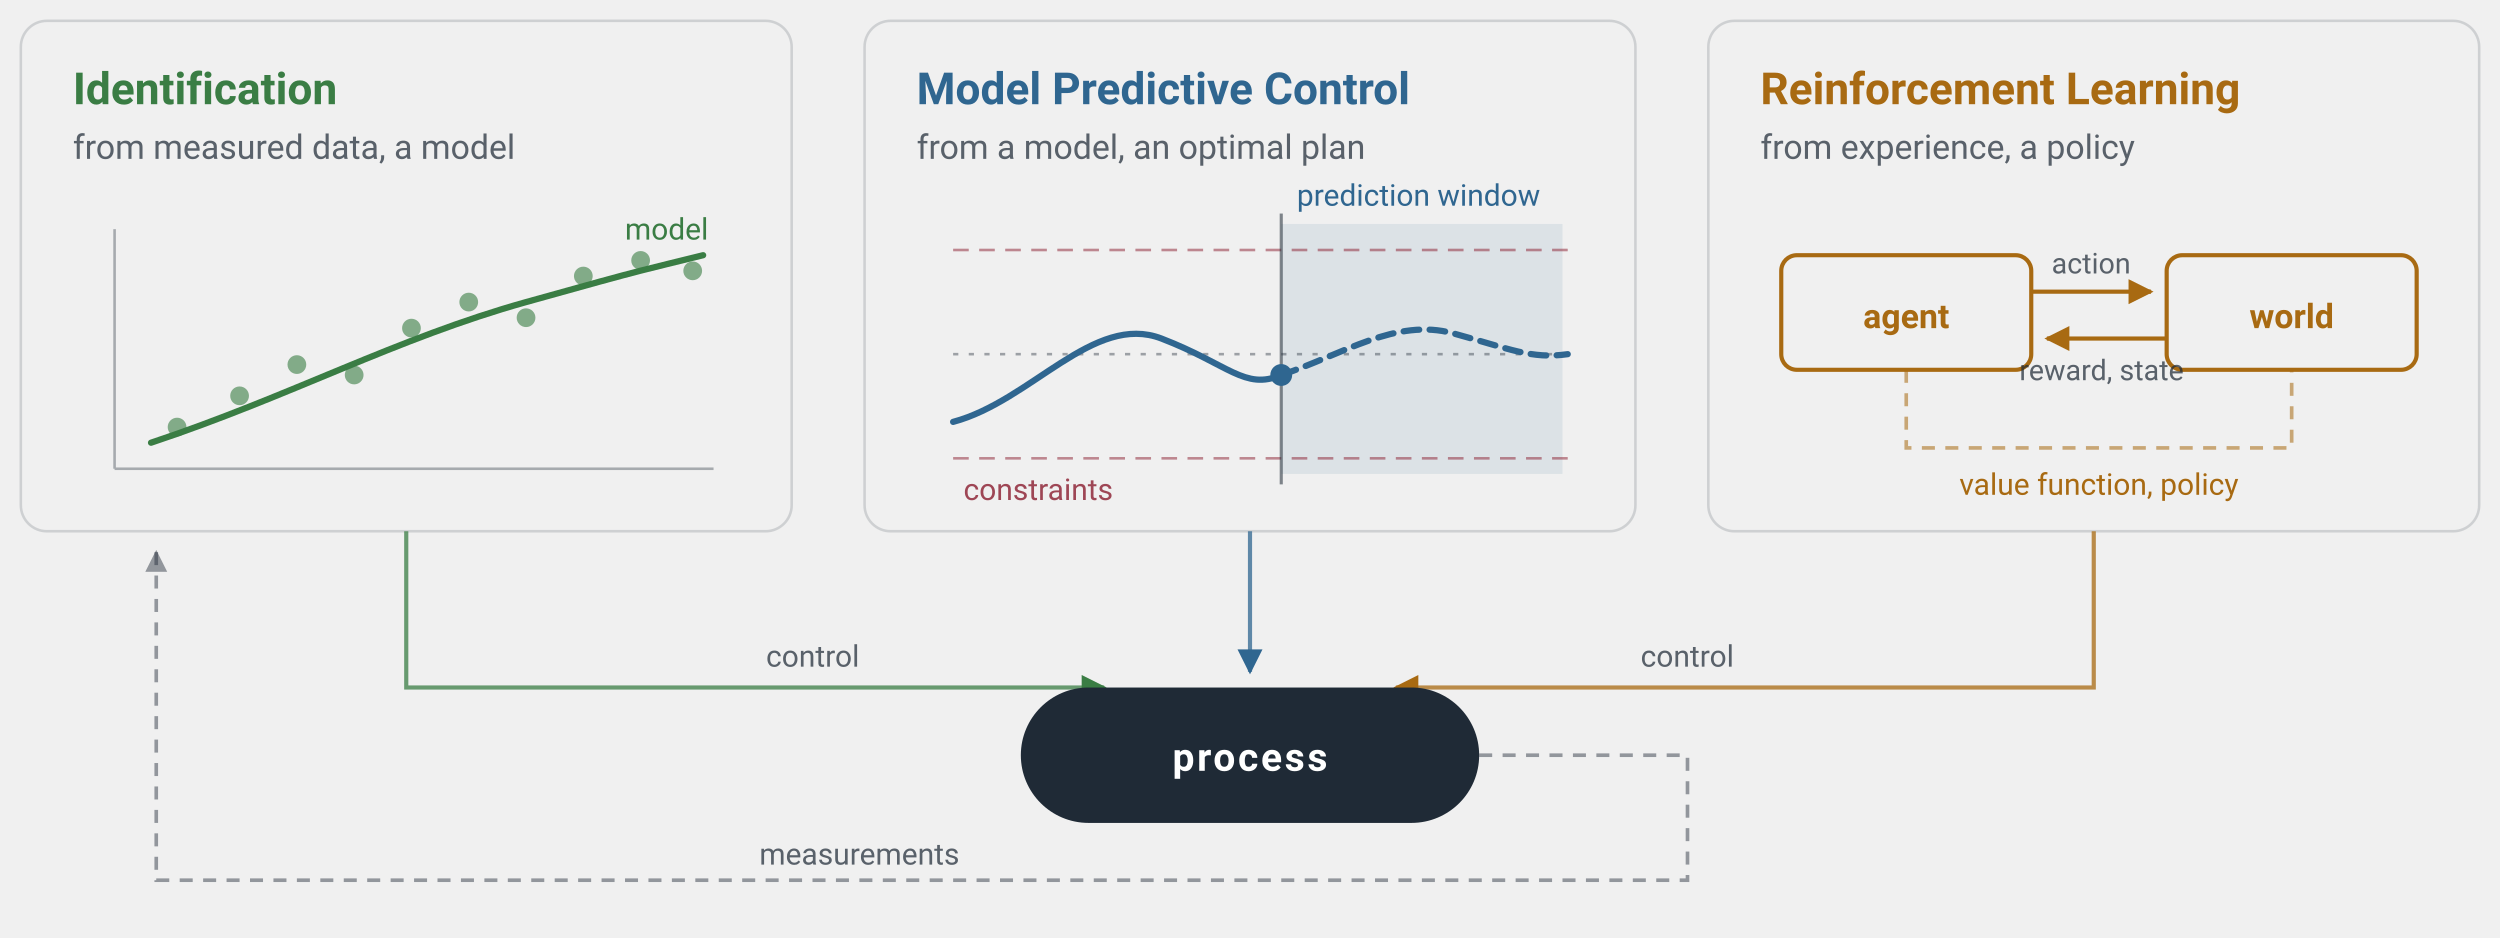
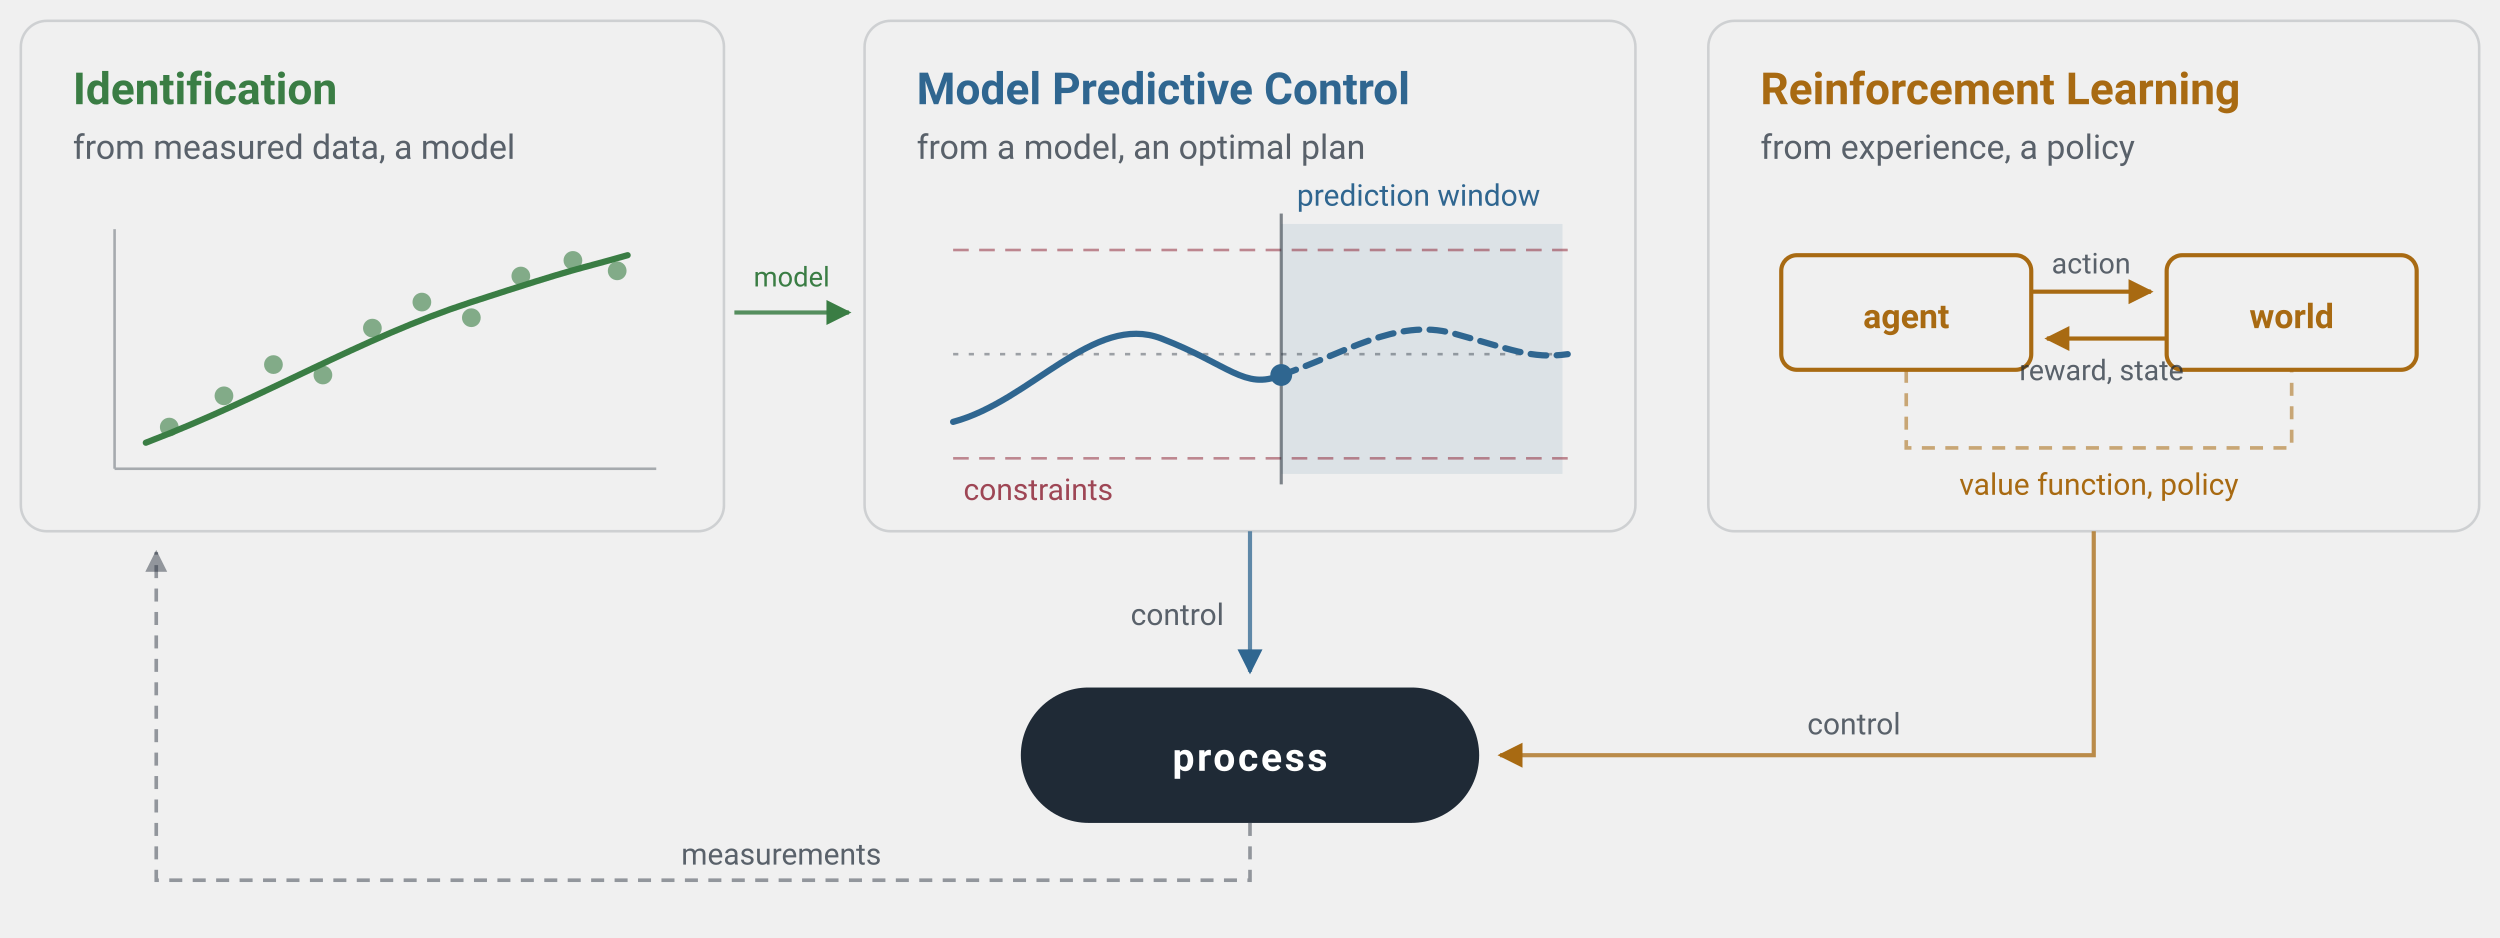
<svg xmlns="http://www.w3.org/2000/svg" viewBox="0 0 960 360" width="960" height="360" font-family="'Source Sans 3','Segoe UI',Roboto,Helvetica,Arial,sans-serif">
  <defs>
    <marker id="aInk" viewBox="0 0 10 10" refX="9" refY="5" markerWidth="6" markerHeight="6" orient="auto-start-reverse">
      <path d="M 0 0 L 10 5 L 0 10 z" fill="#1f2a36" fill-opacity=".45" />
    </marker>
    <marker id="aId" viewBox="0 0 10 10" refX="9" refY="5" markerWidth="6" markerHeight="6" orient="auto-start-reverse">
      <path d="M 0 0 L 10 5 L 0 10 z" fill="#3a7d44" />
    </marker>
    <marker id="aMpc" viewBox="0 0 10 10" refX="9" refY="5" markerWidth="6" markerHeight="6" orient="auto-start-reverse">
      <path d="M 0 0 L 10 5 L 0 10 z" fill="#2f6690" />
    </marker>
    <marker id="aRl" viewBox="0 0 10 10" refX="9" refY="5" markerWidth="6" markerHeight="6" orient="auto-start-reverse">
      <path d="M 0 0 L 10 5 L 0 10 z" fill="#a86a12" />
    </marker>
  </defs>
-   <rect x="8" y="8" width="296" height="196" rx="10" fill="none" stroke="#1f2a36" stroke-opacity=".16" />
+   <rect x="8" y="8" width="270" height="196" rx="10" fill="none" stroke="#1f2a36" stroke-opacity=".16" />
  <text x="28" y="40" font-size="17" font-weight="700" fill="#3a7d44">Identification</text>
  <text x="28" y="61" font-size="13" fill="#1f2a36" fill-opacity=".72">from measured data, a model</text>
-   <path d="M 44 180 L 44 88 M 44 180 L 274 180" fill="none" stroke="#1f2a36" stroke-opacity=".35" />
+   <path d="M 44 180 L 44 88 M 44 180 L 252 180" fill="none" stroke="#1f2a36" stroke-opacity=".35" />
  <g fill="#3a7d44" fill-opacity=".6">
-     <circle cx="68" cy="164" r="3.6" />
-     <circle cx="92" cy="152" r="3.6" />
-     <circle cx="114" cy="140" r="3.6" />
-     <circle cx="136" cy="144" r="3.6" />
-     <circle cx="158" cy="126" r="3.6" />
-     <circle cx="180" cy="116" r="3.6" />
-     <circle cx="202" cy="122" r="3.6" />
-     <circle cx="224" cy="106" r="3.6" />
-     <circle cx="246" cy="100" r="3.6" />
-     <circle cx="266" cy="104" r="3.6" />
+     <circle cx="65" cy="164" r="3.6" />
+     <circle cx="86" cy="152" r="3.6" />
+     <circle cx="105" cy="140" r="3.6" />
+     <circle cx="124" cy="144" r="3.6" />
+     <circle cx="143" cy="126" r="3.6" />
+     <circle cx="162" cy="116" r="3.6" />
+     <circle cx="181" cy="122" r="3.6" />
+     <circle cx="200" cy="106" r="3.6" />
+     <circle cx="220" cy="100" r="3.6" />
+     <circle cx="237" cy="104" r="3.6" />
  </g>
-   <path d="M 58 170 C 112 152, 152 130, 202 116 S 246 104, 270 98" fill="none" stroke="#3a7d44" stroke-width="2.4" stroke-linecap="round" />
-   <text x="272" y="92" font-size="11.5" text-anchor="end" fill="#3a7d44">model</text>
+   <path d="M 56 170 C 103 152, 138 130, 181 116 S 220 104, 241 98" fill="none" stroke="#3a7d44" stroke-width="2.4" stroke-linecap="round" />
  <rect x="332" y="8" width="296" height="196" rx="10" fill="none" stroke="#1f2a36" stroke-opacity=".16" />
  <text x="352" y="40" font-size="17" font-weight="700" fill="#2f6690">Model Predictive Control</text>
  <text x="352" y="61" font-size="13" fill="#1f2a36" fill-opacity=".72">from a model, an optimal plan</text>
  <rect x="492" y="86" width="108" height="96" fill="#2f6690" fill-opacity=".1" />
  <path d="M 366 96 L 604 96 M 366 176 L 604 176" fill="none" stroke="#8a1c2f" stroke-opacity=".5" stroke-dasharray="6 4" />
  <path d="M 366 136 L 604 136" fill="none" stroke="#1f2a36" stroke-opacity=".4" stroke-dasharray="2 4" />
  <path d="M 366 162 C 396 154, 420 120, 446 130 S 478 150, 492 144" fill="none" stroke="#2f6690" stroke-width="2.4" stroke-linecap="round" />
  <path d="M 492 144 C 516 136, 536 122, 558 128 S 588 138, 602 136" fill="none" stroke="#2f6690" stroke-width="2.4" stroke-linecap="round" stroke-dasharray="6 4" />
  <path d="M 492 82 L 492 186" stroke="#1f2a36" stroke-opacity=".55" stroke-width="1.2" />
  <circle cx="492" cy="144" r="4.2" fill="#2f6690" />
  <text x="498" y="79" font-size="11.5" fill="#2f6690">prediction window</text>
  <text x="370" y="192" font-size="11.5" fill="#8a1c2f" fill-opacity=".8">constraints</text>
  <rect x="656" y="8" width="296" height="196" rx="10" fill="none" stroke="#1f2a36" stroke-opacity=".16" />
  <text x="676" y="40" font-size="17" font-weight="700" fill="#a86a12">Reinforcement Learning</text>
  <text x="676" y="61" font-size="13" fill="#1f2a36" fill-opacity=".72">from experience, a policy</text>
  <rect x="684" y="98" width="96" height="44" rx="6" fill="none" stroke="#a86a12" stroke-width="1.6" />
  <text x="732" y="126" font-size="13" font-weight="600" text-anchor="middle" fill="#a86a12">agent</text>
  <rect x="832" y="98" width="96" height="44" rx="6" fill="none" stroke="#a86a12" stroke-width="1.6" />
  <text x="880" y="126" font-size="13" font-weight="600" text-anchor="middle" fill="#a86a12">world</text>
  <path d="M 780 112 L 826 112" fill="none" stroke="#a86a12" stroke-width="1.6" marker-end="url(#aRl)" />
  <path d="M 832 130 L 786 130" fill="none" stroke="#a86a12" stroke-width="1.6" marker-end="url(#aRl)" />
  <text x="803" y="105" font-size="11" text-anchor="middle" fill="#1f2a36" fill-opacity=".72">action</text>
  <text x="807" y="146" font-size="11" text-anchor="middle" fill="#1f2a36" fill-opacity=".72">reward, state</text>
  <path d="M 732 142 L 732 172 L 880 172 L 880 142" fill="none" stroke="#a86a12" stroke-opacity=".55" stroke-width="1.4" stroke-dasharray="5 4" />
  <text x="806" y="190" font-size="11.5" text-anchor="middle" fill="#a86a12">value function, policy</text>
-   <path d="M 156 204 L 156 264 L 424 264" fill="none" stroke="#3a7d44" stroke-opacity=".75" stroke-width="1.6" marker-end="url(#aId)" />
+   <path d="M 282 120 L 326 120" fill="none" stroke="#3a7d44" stroke-opacity=".85" stroke-width="1.6" marker-end="url(#aId)" />
+   <text x="304" y="110" font-size="10.5" text-anchor="middle" fill="#3a7d44">model</text>
  <path d="M 480 204 L 480 258" fill="none" stroke="#2f6690" stroke-opacity=".75" stroke-width="1.6" marker-end="url(#aMpc)" />
-   <path d="M 804 204 L 804 264 L 536 264" fill="none" stroke="#a86a12" stroke-opacity=".75" stroke-width="1.6" marker-end="url(#aRl)" />
-   <text x="330" y="256" font-size="11.5" text-anchor="end" fill="#1f2a36" fill-opacity=".72">control</text>
-   <text x="630" y="256" font-size="11.5" fill="#1f2a36" fill-opacity=".72">control</text>
+   <text x="470" y="240" font-size="11.5" text-anchor="end" fill="#1f2a36" fill-opacity=".72">control</text>
+   <path d="M 804 204 L 804 290 L 576 290" fill="none" stroke="#a86a12" stroke-opacity=".75" stroke-width="1.6" marker-end="url(#aRl)" />
+   <text x="694" y="282" font-size="11.5" fill="#1f2a36" fill-opacity=".72">control</text>
  <rect x="392" y="264" width="176" height="52" rx="26" fill="#1f2a36" />
  <text x="480" y="296" font-size="15" font-weight="700" letter-spacing="1" text-anchor="middle" fill="#ffffff">process</text>
-   <path d="M 568 290 L 648 290 L 648 338 L 60 338 L 60 212" fill="none" stroke="#1f2a36" stroke-opacity=".45" stroke-width="1.4" stroke-dasharray="5 4" marker-end="url(#aInk)" />
-   <text x="330" y="332" font-size="11.5" text-anchor="middle" fill="#1f2a36" fill-opacity=".72">measurements</text>
+   <path d="M 480 316 L 480 338 L 60 338 L 60 212" fill="none" stroke="#1f2a36" stroke-opacity=".45" stroke-width="1.4" stroke-dasharray="5 4" marker-end="url(#aInk)" />
+   <text x="300" y="332" font-size="11.5" text-anchor="middle" fill="#1f2a36" fill-opacity=".72">measurements</text>
</svg>
